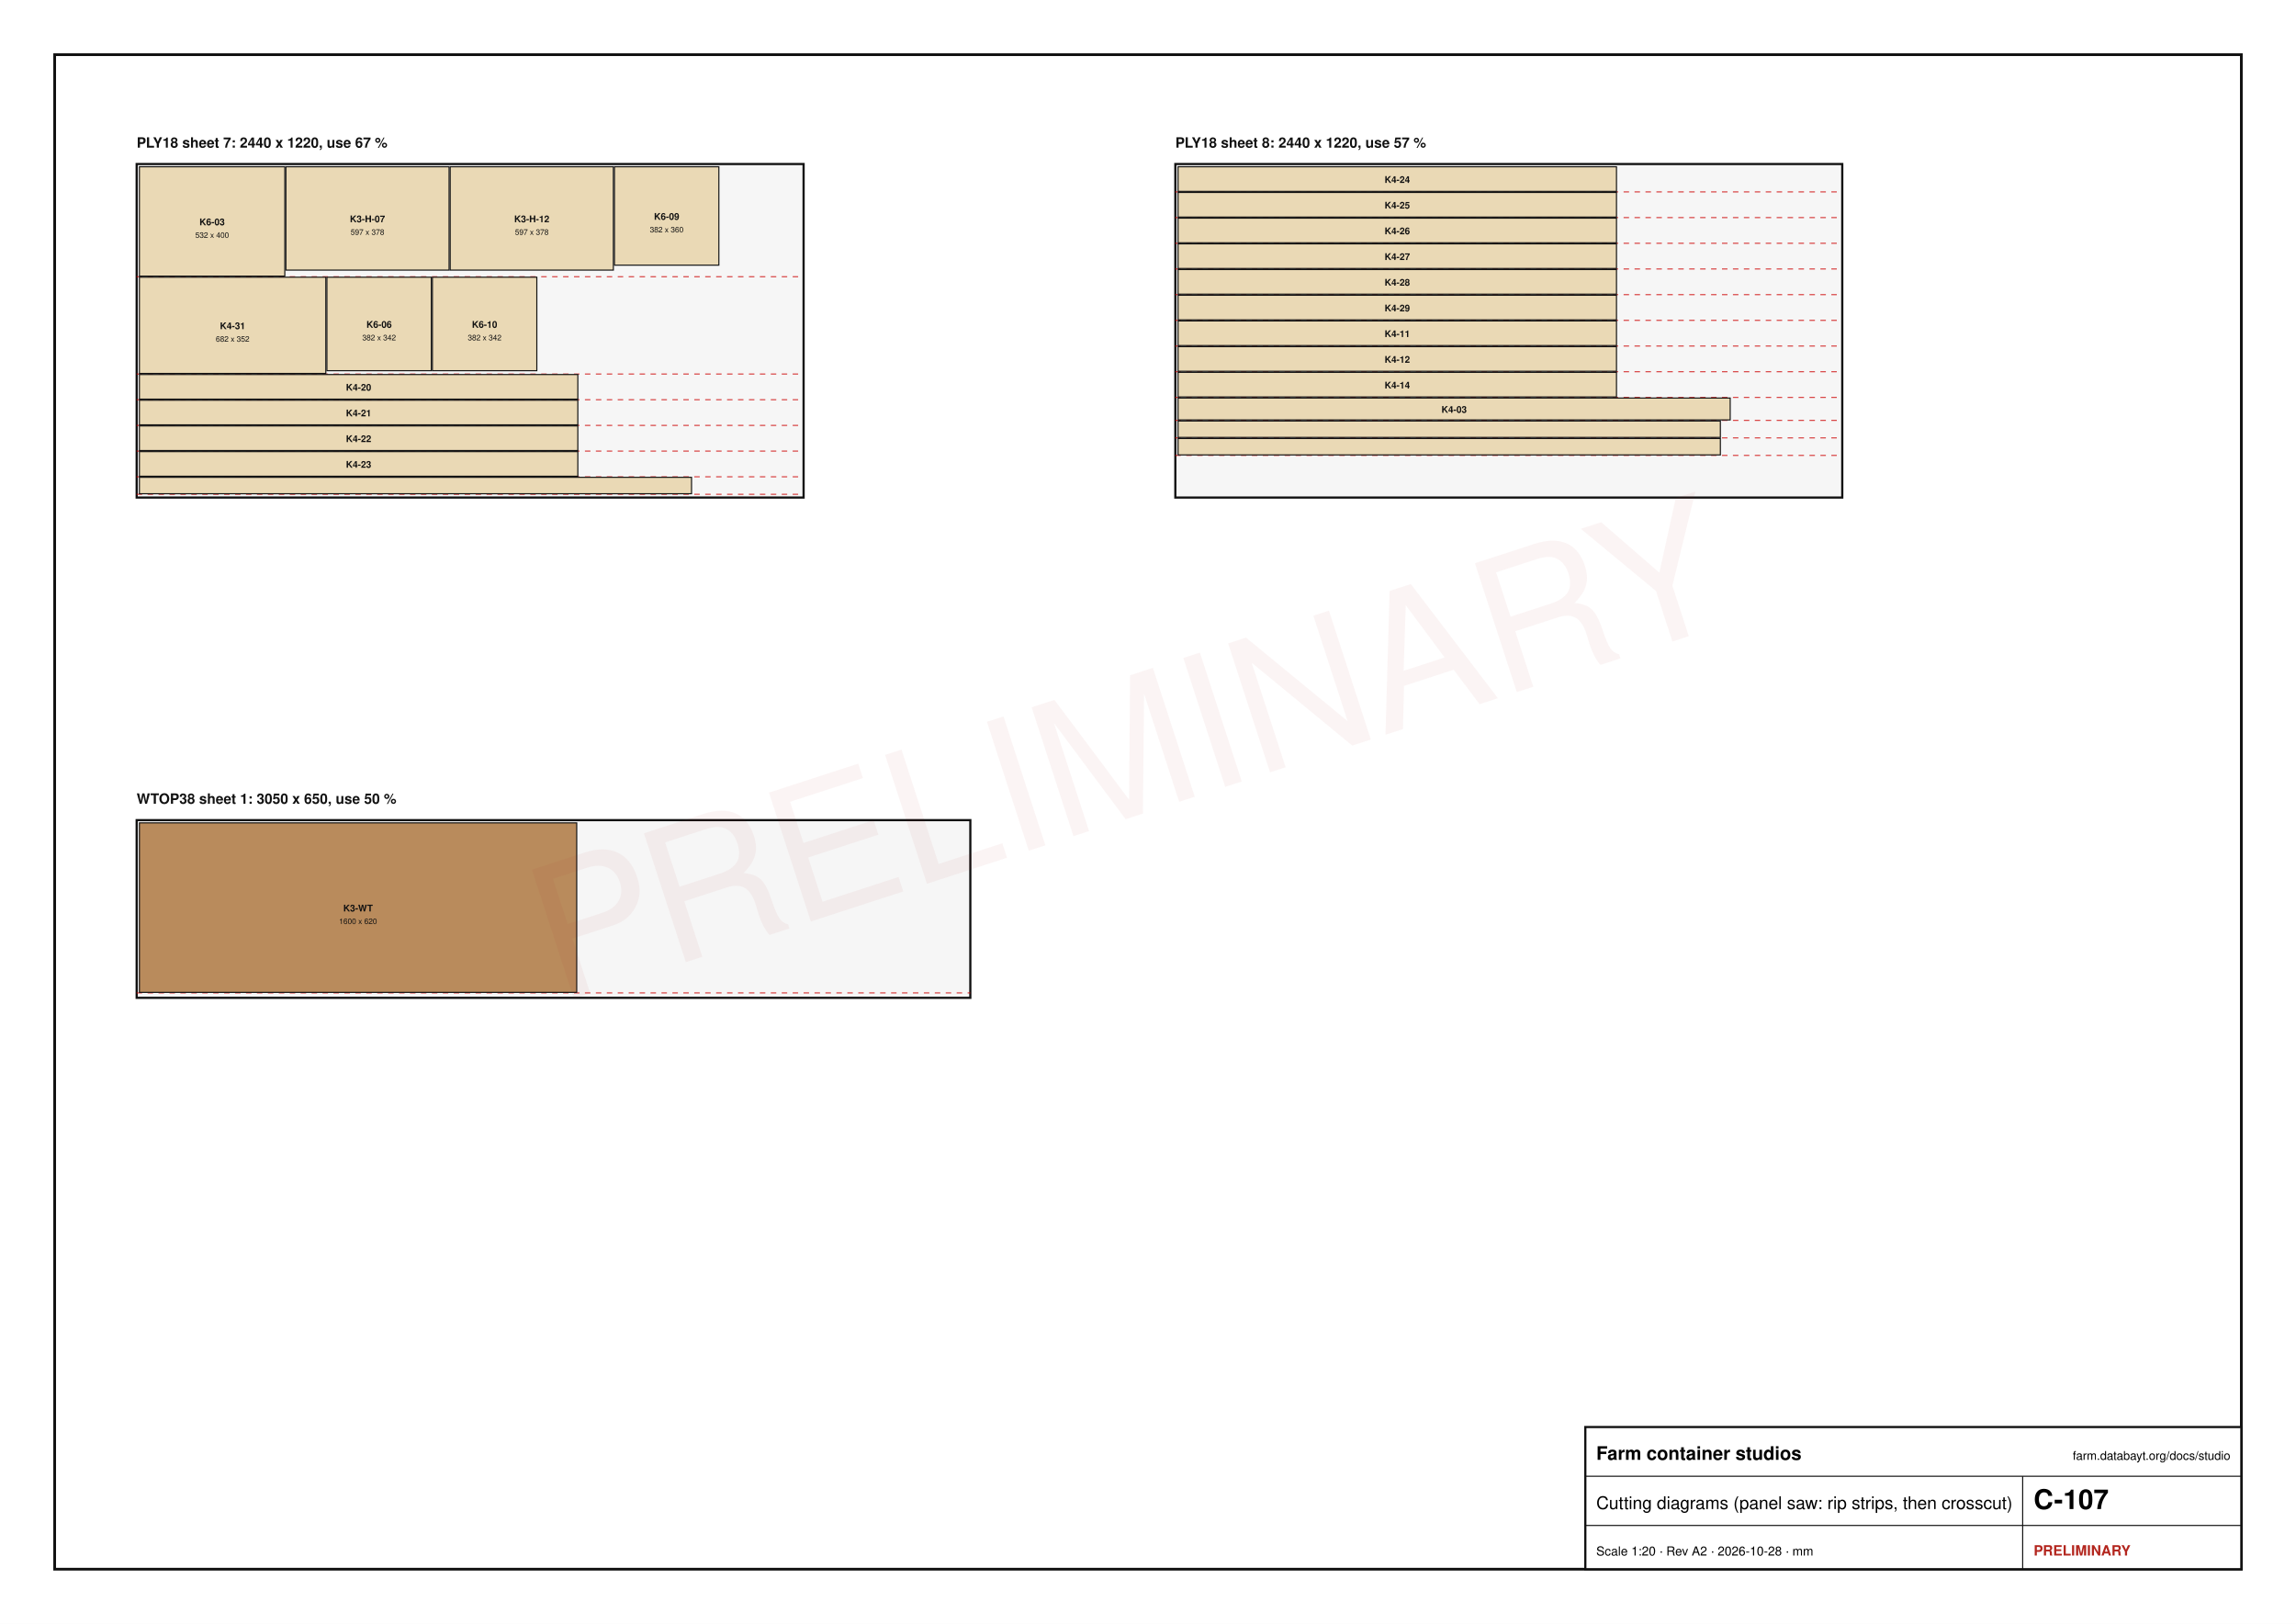
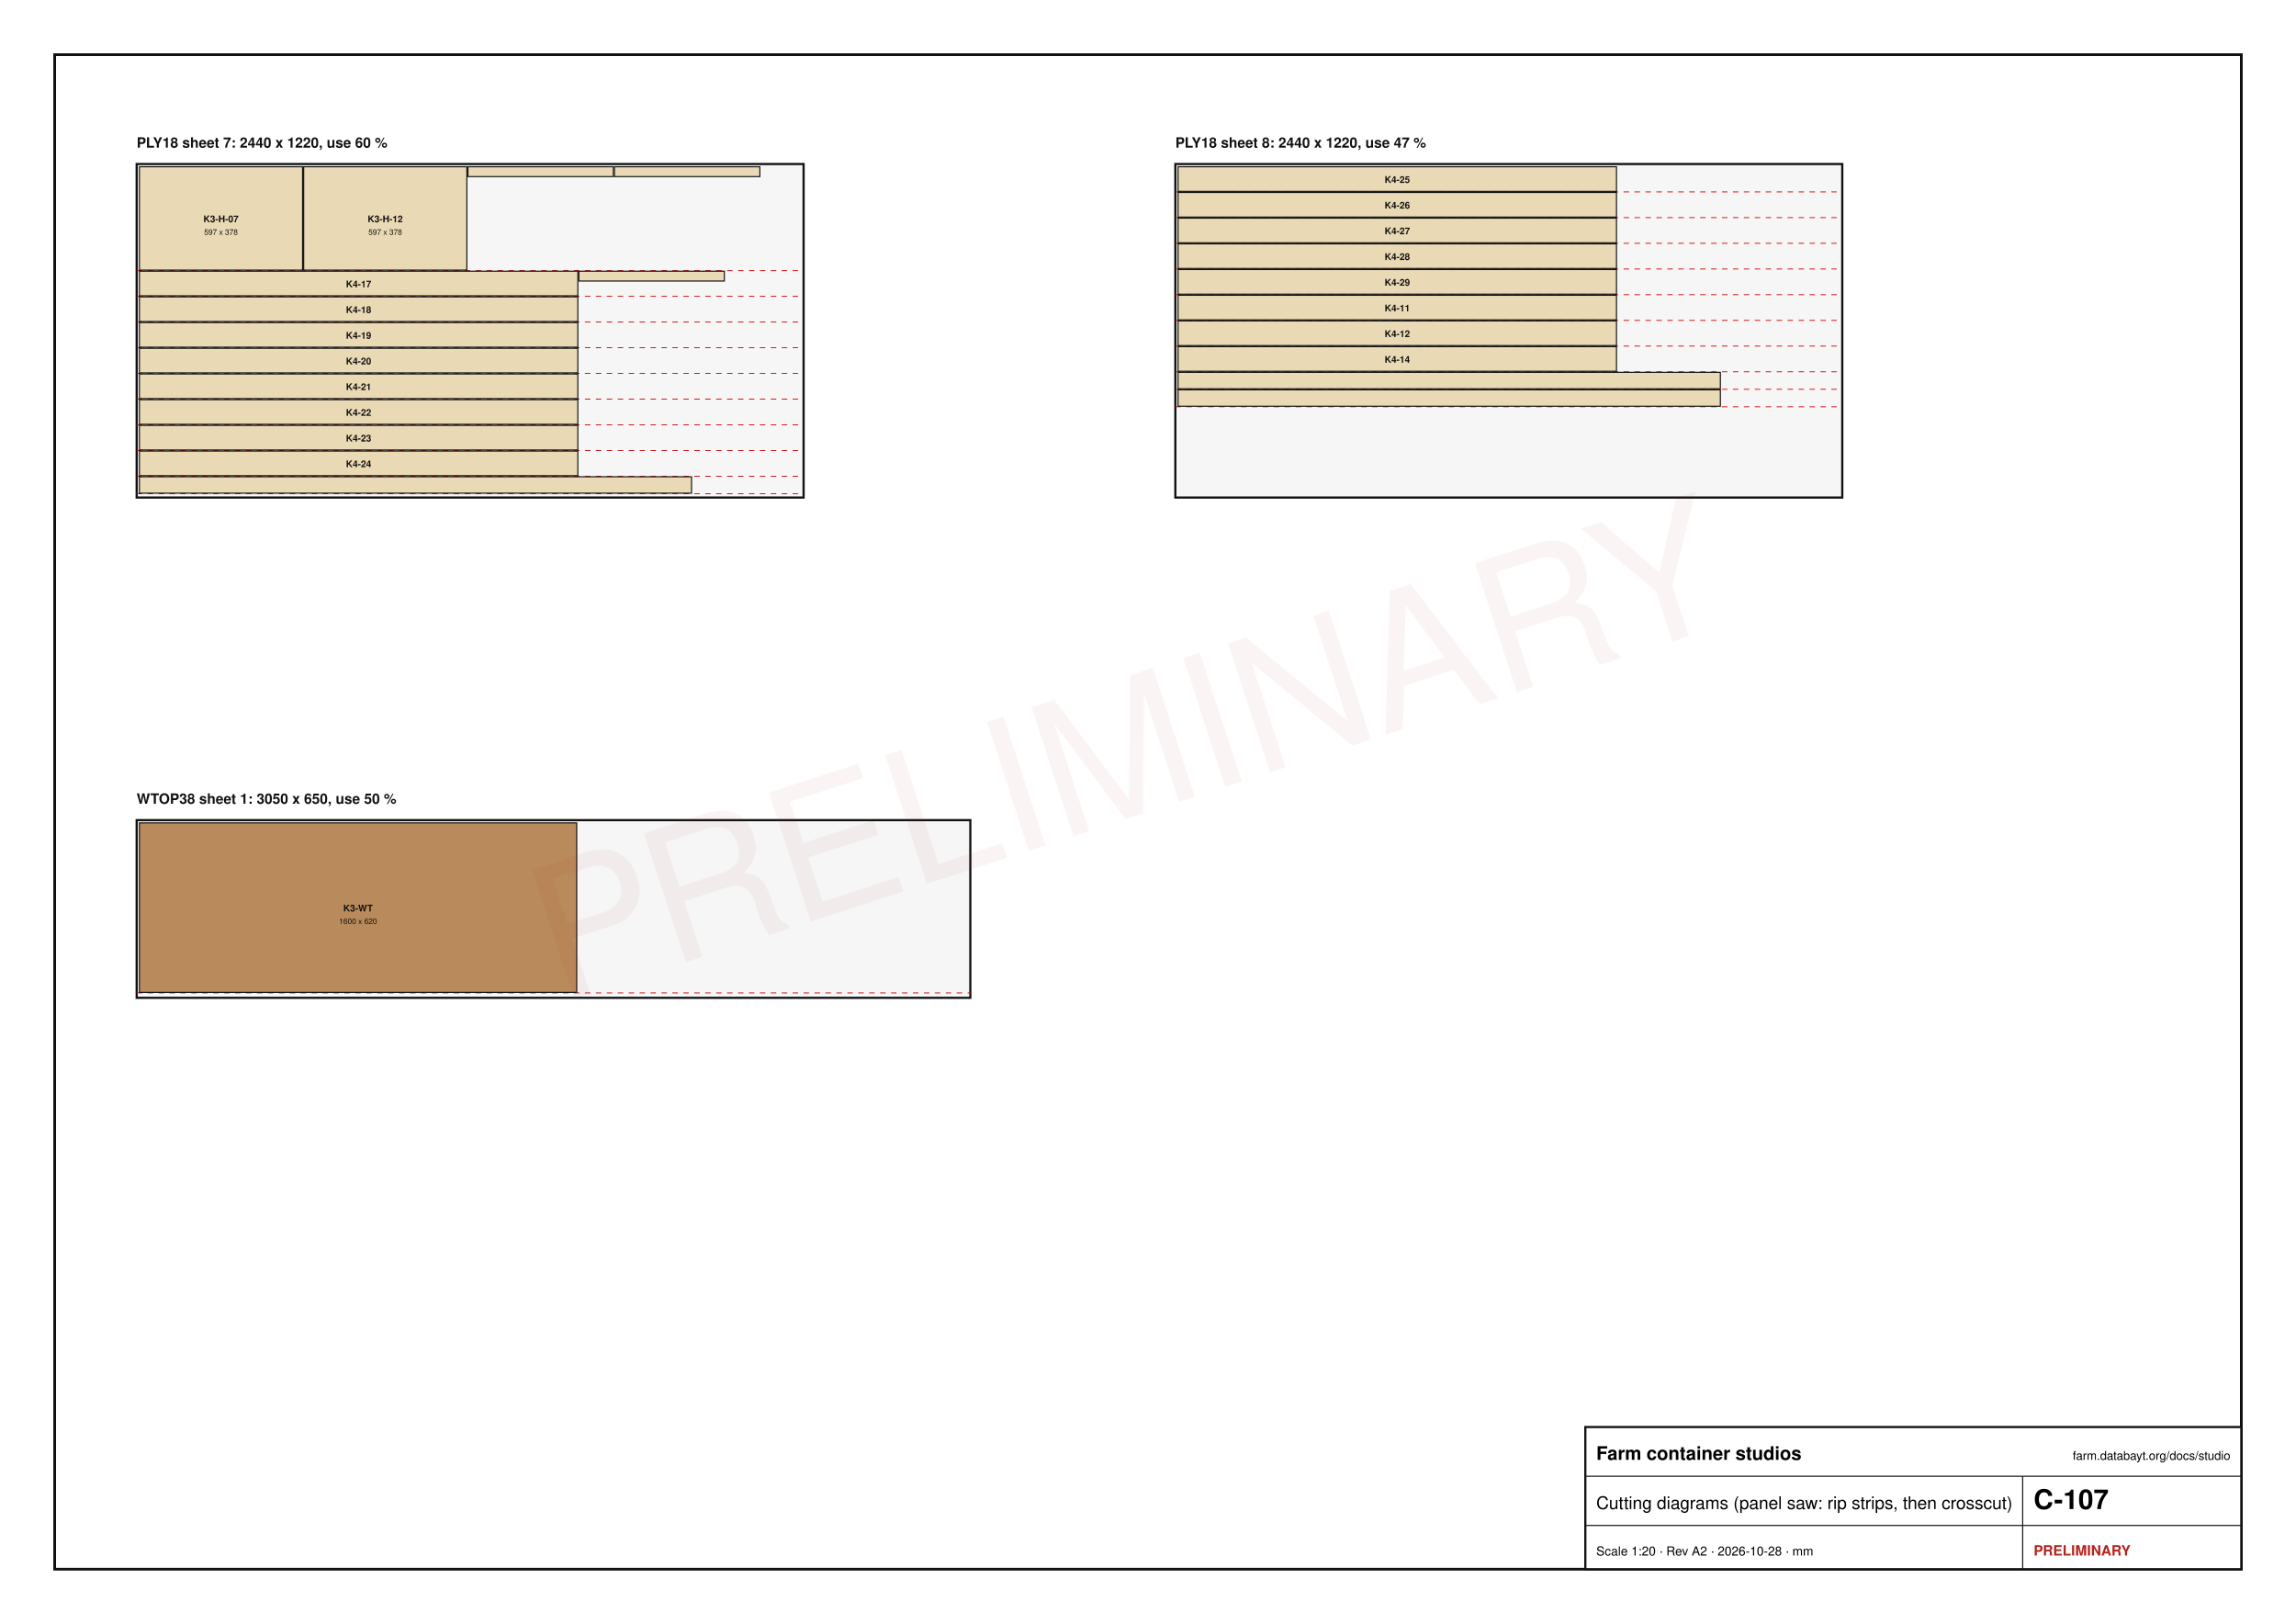
<svg xmlns="http://www.w3.org/2000/svg" width="420mm" height="297mm" viewBox="0 0 420 297" font-family="Helvetica, Arial, sans-serif">
  <rect x="0" y="0" width="420" height="297" fill="#fff" />
  <rect x="10" y="10" width="400" height="277" fill="none" stroke="#111" stroke-width="0.5" />
-   <text x="25" y="27" font-size="2.6" text-anchor="start" font-weight="bold" fill="#111">PLY18 sheet 7: 2440 x 1220, use 67 %</text>
+   <text x="25" y="27" font-size="2.6" text-anchor="start" font-weight="bold" fill="#111">PLY18 sheet 7: 2440 x 1220, use 60 %</text>
  <rect x="25" y="30" width="122" height="61" fill="#f6f6f6" stroke="#111" stroke-width="0.4" />
-   <line x1="25" y1="50.6" x2="147" y2="50.6" stroke="#c00" stroke-width="0.15" stroke-dasharray="1,1" />
-   <line x1="25" y1="68.4" x2="147" y2="68.4" stroke="#c00" stroke-width="0.15" stroke-dasharray="1,1" />
-   <line x1="25" y1="73.1" x2="147" y2="73.1" stroke="#c00" stroke-width="0.15" stroke-dasharray="1,1" />
-   <line x1="25" y1="77.8" x2="147" y2="77.8" stroke="#c00" stroke-width="0.15" stroke-dasharray="1,1" />
-   <line x1="25" y1="82.5" x2="147" y2="82.5" stroke="#c00" stroke-width="0.15" stroke-dasharray="1,1" />
-   <line x1="25" y1="87.2" x2="147" y2="87.2" stroke="#c00" stroke-width="0.15" stroke-dasharray="1,1" />
-   <line x1="25" y1="90.4" x2="147" y2="90.4" stroke="#c00" stroke-width="0.15" stroke-dasharray="1,1" />
-   <rect x="25.5" y="30.5" width="26.6" height="20" fill="#ead9b5" stroke="#111" stroke-width="0.2" />
-   <text x="38.8" y="41.2" font-size="1.7" text-anchor="middle" font-weight="bold" fill="#111">K6-03</text>
-   <text x="38.8" y="43.5" font-size="1.4" text-anchor="middle" font-weight="normal" fill="#111">532 x 400</text>
-   <rect x="52.3" y="30.5" width="29.85" height="18.9" fill="#ead9b5" stroke="#111" stroke-width="0.2" />
-   <text x="67.22" y="40.65" font-size="1.7" text-anchor="middle" font-weight="bold" fill="#111">K3-H-07</text>
-   <text x="67.22" y="42.95" font-size="1.4" text-anchor="middle" font-weight="normal" fill="#111">597 x 378</text>
-   <rect x="82.35" y="30.5" width="29.85" height="18.9" fill="#ead9b5" stroke="#111" stroke-width="0.2" />
-   <text x="97.28" y="40.65" font-size="1.7" text-anchor="middle" font-weight="bold" fill="#111">K3-H-12</text>
-   <text x="97.28" y="42.95" font-size="1.4" text-anchor="middle" font-weight="normal" fill="#111">597 x 378</text>
-   <rect x="112.4" y="30.5" width="19.1" height="18" fill="#ead9b5" stroke="#111" stroke-width="0.2" />
-   <text x="121.95" y="40.2" font-size="1.7" text-anchor="middle" font-weight="bold" fill="#111">K6-09</text>
-   <text x="121.95" y="42.5" font-size="1.4" text-anchor="middle" font-weight="normal" fill="#111">382 x 360</text>
-   <rect x="25.5" y="50.7" width="34.1" height="17.6" fill="#ead9b5" stroke="#111" stroke-width="0.2" />
-   <text x="42.55" y="60.2" font-size="1.7" text-anchor="middle" font-weight="bold" fill="#111">K4-31</text>
-   <text x="42.55" y="62.5" font-size="1.4" text-anchor="middle" font-weight="normal" fill="#111">682 x 352</text>
-   <rect x="59.8" y="50.7" width="19.1" height="17.1" fill="#ead9b5" stroke="#111" stroke-width="0.2" />
-   <text x="69.35" y="59.95" font-size="1.7" text-anchor="middle" font-weight="bold" fill="#111">K6-06</text>
-   <text x="69.35" y="62.25" font-size="1.4" text-anchor="middle" font-weight="normal" fill="#111">382 x 342</text>
-   <rect x="79.1" y="50.7" width="19.1" height="17.1" fill="#ead9b5" stroke="#111" stroke-width="0.2" />
-   <text x="88.65" y="59.95" font-size="1.7" text-anchor="middle" font-weight="bold" fill="#111">K6-10</text>
-   <text x="88.65" y="62.25" font-size="1.4" text-anchor="middle" font-weight="normal" fill="#111">382 x 342</text>
-   <rect x="25.5" y="68.5" width="80.2" height="4.5" fill="#ead9b5" stroke="#111" stroke-width="0.2" />
-   <text x="65.6" y="71.45" font-size="1.7" text-anchor="middle" font-weight="bold" fill="#111">K4-20</text>
-   <rect x="25.5" y="73.2" width="80.2" height="4.5" fill="#ead9b5" stroke="#111" stroke-width="0.2" />
-   <text x="65.6" y="76.15" font-size="1.7" text-anchor="middle" font-weight="bold" fill="#111">K4-21</text>
-   <rect x="25.5" y="77.9" width="80.2" height="4.5" fill="#ead9b5" stroke="#111" stroke-width="0.2" />
-   <text x="65.6" y="80.85" font-size="1.7" text-anchor="middle" font-weight="bold" fill="#111">K4-22</text>
-   <rect x="25.5" y="82.6" width="80.2" height="4.5" fill="#ead9b5" stroke="#111" stroke-width="0.2" />
-   <text x="65.6" y="85.55" font-size="1.7" text-anchor="middle" font-weight="bold" fill="#111">K4-23</text>
-   <rect x="25.5" y="87.3" width="101" height="3" fill="#ead9b5" stroke="#111" stroke-width="0.2" />
-   <text x="215" y="27" font-size="2.6" text-anchor="start" font-weight="bold" fill="#111">PLY18 sheet 8: 2440 x 1220, use 57 %</text>
+   <line x1="25" y1="49.5" x2="147" y2="49.5" stroke="#c00" stroke-width="0.15" stroke-dasharray="1,1" />
+   <line x1="25" y1="54.2" x2="147" y2="54.2" stroke="#c00" stroke-width="0.15" stroke-dasharray="1,1" />
+   <line x1="25" y1="58.9" x2="147" y2="58.9" stroke="#c00" stroke-width="0.15" stroke-dasharray="1,1" />
+   <line x1="25" y1="63.6" x2="147" y2="63.6" stroke="#c00" stroke-width="0.15" stroke-dasharray="1,1" />
+   <line x1="25" y1="68.3" x2="147" y2="68.3" stroke="#c00" stroke-width="0.15" stroke-dasharray="1,1" />
+   <line x1="25" y1="73" x2="147" y2="73" stroke="#c00" stroke-width="0.15" stroke-dasharray="1,1" />
+   <line x1="25" y1="77.7" x2="147" y2="77.7" stroke="#c00" stroke-width="0.15" stroke-dasharray="1,1" />
+   <line x1="25" y1="82.4" x2="147" y2="82.4" stroke="#c00" stroke-width="0.15" stroke-dasharray="1,1" />
+   <line x1="25" y1="87.1" x2="147" y2="87.1" stroke="#c00" stroke-width="0.15" stroke-dasharray="1,1" />
+   <line x1="25" y1="90.3" x2="147" y2="90.3" stroke="#c00" stroke-width="0.15" stroke-dasharray="1,1" />
+   <rect x="25.5" y="30.5" width="29.85" height="18.9" fill="#ead9b5" stroke="#111" stroke-width="0.2" />
+   <text x="40.42" y="40.65" font-size="1.7" text-anchor="middle" font-weight="bold" fill="#111">K3-H-07</text>
+   <text x="40.42" y="42.95" font-size="1.4" text-anchor="middle" font-weight="normal" fill="#111">597 x 378</text>
+   <rect x="55.55" y="30.5" width="29.85" height="18.9" fill="#ead9b5" stroke="#111" stroke-width="0.2" />
+   <text x="70.47" y="40.65" font-size="1.7" text-anchor="middle" font-weight="bold" fill="#111">K3-H-12</text>
+   <text x="70.47" y="42.95" font-size="1.4" text-anchor="middle" font-weight="normal" fill="#111">597 x 378</text>
+   <rect x="25.5" y="49.6" width="80.2" height="4.5" fill="#ead9b5" stroke="#111" stroke-width="0.2" />
+   <text x="65.6" y="52.55" font-size="1.7" text-anchor="middle" font-weight="bold" fill="#111">K4-17</text>
+   <rect x="25.5" y="54.3" width="80.2" height="4.5" fill="#ead9b5" stroke="#111" stroke-width="0.2" />
+   <text x="65.6" y="57.25" font-size="1.7" text-anchor="middle" font-weight="bold" fill="#111">K4-18</text>
+   <rect x="25.5" y="59" width="80.2" height="4.5" fill="#ead9b5" stroke="#111" stroke-width="0.2" />
+   <text x="65.6" y="61.95" font-size="1.7" text-anchor="middle" font-weight="bold" fill="#111">K4-19</text>
+   <rect x="25.5" y="63.7" width="80.2" height="4.5" fill="#ead9b5" stroke="#111" stroke-width="0.2" />
+   <text x="65.6" y="66.65" font-size="1.7" text-anchor="middle" font-weight="bold" fill="#111">K4-20</text>
+   <rect x="25.5" y="68.4" width="80.2" height="4.5" fill="#ead9b5" stroke="#111" stroke-width="0.2" />
+   <text x="65.6" y="71.35" font-size="1.7" text-anchor="middle" font-weight="bold" fill="#111">K4-21</text>
+   <rect x="25.5" y="73.1" width="80.2" height="4.5" fill="#ead9b5" stroke="#111" stroke-width="0.2" />
+   <text x="65.6" y="76.05" font-size="1.7" text-anchor="middle" font-weight="bold" fill="#111">K4-22</text>
+   <rect x="25.5" y="77.8" width="80.2" height="4.5" fill="#ead9b5" stroke="#111" stroke-width="0.2" />
+   <text x="65.6" y="80.75" font-size="1.7" text-anchor="middle" font-weight="bold" fill="#111">K4-23</text>
+   <rect x="25.5" y="82.5" width="80.2" height="4.5" fill="#ead9b5" stroke="#111" stroke-width="0.2" />
+   <text x="65.6" y="85.45" font-size="1.7" text-anchor="middle" font-weight="bold" fill="#111">K4-24</text>
+   <rect x="25.5" y="87.2" width="101" height="3" fill="#ead9b5" stroke="#111" stroke-width="0.2" />
+   <rect x="85.6" y="30.5" width="26.6" height="1.8" fill="#ead9b5" stroke="#111" stroke-width="0.2" />
+   <rect x="112.4" y="30.5" width="26.6" height="1.8" fill="#ead9b5" stroke="#111" stroke-width="0.2" />
+   <rect x="105.9" y="49.6" width="26.6" height="1.8" fill="#ead9b5" stroke="#111" stroke-width="0.2" />
+   <text x="215" y="27" font-size="2.6" text-anchor="start" font-weight="bold" fill="#111">PLY18 sheet 8: 2440 x 1220, use 47 %</text>
  <rect x="215" y="30" width="122" height="61" fill="#f6f6f6" stroke="#111" stroke-width="0.4" />
  <line x1="215" y1="35.1" x2="337" y2="35.1" stroke="#c00" stroke-width="0.15" stroke-dasharray="1,1" />
  <line x1="215" y1="39.8" x2="337" y2="39.8" stroke="#c00" stroke-width="0.15" stroke-dasharray="1,1" />
  <line x1="215" y1="44.5" x2="337" y2="44.5" stroke="#c00" stroke-width="0.15" stroke-dasharray="1,1" />
  <line x1="215" y1="49.2" x2="337" y2="49.2" stroke="#c00" stroke-width="0.15" stroke-dasharray="1,1" />
  <line x1="215" y1="53.9" x2="337" y2="53.9" stroke="#c00" stroke-width="0.15" stroke-dasharray="1,1" />
  <line x1="215" y1="58.6" x2="337" y2="58.6" stroke="#c00" stroke-width="0.15" stroke-dasharray="1,1" />
  <line x1="215" y1="63.3" x2="337" y2="63.3" stroke="#c00" stroke-width="0.15" stroke-dasharray="1,1" />
  <line x1="215" y1="68" x2="337" y2="68" stroke="#c00" stroke-width="0.15" stroke-dasharray="1,1" />
-   <line x1="215" y1="72.7" x2="337" y2="72.7" stroke="#c00" stroke-width="0.15" stroke-dasharray="1,1" />
-   <line x1="215" y1="76.9" x2="337" y2="76.9" stroke="#c00" stroke-width="0.15" stroke-dasharray="1,1" />
-   <line x1="215" y1="80.1" x2="337" y2="80.1" stroke="#c00" stroke-width="0.15" stroke-dasharray="1,1" />
-   <line x1="215" y1="83.3" x2="337" y2="83.3" stroke="#c00" stroke-width="0.15" stroke-dasharray="1,1" />
+   <line x1="215" y1="71.2" x2="337" y2="71.2" stroke="#c00" stroke-width="0.15" stroke-dasharray="1,1" />
+   <line x1="215" y1="74.4" x2="337" y2="74.4" stroke="#c00" stroke-width="0.15" stroke-dasharray="1,1" />
  <rect x="215.5" y="30.5" width="80.2" height="4.5" fill="#ead9b5" stroke="#111" stroke-width="0.2" />
-   <text x="255.6" y="33.45" font-size="1.7" text-anchor="middle" font-weight="bold" fill="#111">K4-24</text>
+   <text x="255.6" y="33.45" font-size="1.7" text-anchor="middle" font-weight="bold" fill="#111">K4-25</text>
  <rect x="215.5" y="35.2" width="80.2" height="4.5" fill="#ead9b5" stroke="#111" stroke-width="0.2" />
-   <text x="255.6" y="38.15" font-size="1.7" text-anchor="middle" font-weight="bold" fill="#111">K4-25</text>
+   <text x="255.6" y="38.15" font-size="1.7" text-anchor="middle" font-weight="bold" fill="#111">K4-26</text>
  <rect x="215.5" y="39.9" width="80.2" height="4.5" fill="#ead9b5" stroke="#111" stroke-width="0.2" />
-   <text x="255.6" y="42.85" font-size="1.7" text-anchor="middle" font-weight="bold" fill="#111">K4-26</text>
+   <text x="255.6" y="42.85" font-size="1.7" text-anchor="middle" font-weight="bold" fill="#111">K4-27</text>
  <rect x="215.5" y="44.6" width="80.2" height="4.5" fill="#ead9b5" stroke="#111" stroke-width="0.2" />
-   <text x="255.6" y="47.55" font-size="1.7" text-anchor="middle" font-weight="bold" fill="#111">K4-27</text>
+   <text x="255.6" y="47.55" font-size="1.7" text-anchor="middle" font-weight="bold" fill="#111">K4-28</text>
  <rect x="215.5" y="49.3" width="80.2" height="4.5" fill="#ead9b5" stroke="#111" stroke-width="0.2" />
-   <text x="255.6" y="52.25" font-size="1.7" text-anchor="middle" font-weight="bold" fill="#111">K4-28</text>
+   <text x="255.6" y="52.25" font-size="1.7" text-anchor="middle" font-weight="bold" fill="#111">K4-29</text>
  <rect x="215.5" y="54" width="80.2" height="4.5" fill="#ead9b5" stroke="#111" stroke-width="0.2" />
-   <text x="255.6" y="56.95" font-size="1.7" text-anchor="middle" font-weight="bold" fill="#111">K4-29</text>
+   <text x="255.6" y="56.95" font-size="1.7" text-anchor="middle" font-weight="bold" fill="#111">K4-11</text>
  <rect x="215.5" y="58.7" width="80.2" height="4.5" fill="#ead9b5" stroke="#111" stroke-width="0.2" />
-   <text x="255.6" y="61.65" font-size="1.7" text-anchor="middle" font-weight="bold" fill="#111">K4-11</text>
+   <text x="255.6" y="61.65" font-size="1.7" text-anchor="middle" font-weight="bold" fill="#111">K4-12</text>
  <rect x="215.5" y="63.4" width="80.2" height="4.5" fill="#ead9b5" stroke="#111" stroke-width="0.2" />
-   <text x="255.6" y="66.35" font-size="1.7" text-anchor="middle" font-weight="bold" fill="#111">K4-12</text>
-   <rect x="215.5" y="68.1" width="80.2" height="4.5" fill="#ead9b5" stroke="#111" stroke-width="0.2" />
-   <text x="255.6" y="71.05" font-size="1.7" text-anchor="middle" font-weight="bold" fill="#111">K4-14</text>
-   <rect x="215.5" y="72.8" width="101" height="4" fill="#ead9b5" stroke="#111" stroke-width="0.2" />
-   <text x="266" y="75.5" font-size="1.7" text-anchor="middle" font-weight="bold" fill="#111">K4-03</text>
-   <rect x="215.5" y="77" width="99.2" height="3" fill="#ead9b5" stroke="#111" stroke-width="0.2" />
-   <rect x="215.5" y="80.2" width="99.2" height="3" fill="#ead9b5" stroke="#111" stroke-width="0.2" />
+   <text x="255.6" y="66.35" font-size="1.7" text-anchor="middle" font-weight="bold" fill="#111">K4-14</text>
+   <rect x="215.5" y="68.1" width="99.2" height="3" fill="#ead9b5" stroke="#111" stroke-width="0.2" />
+   <rect x="215.5" y="71.3" width="99.2" height="3" fill="#ead9b5" stroke="#111" stroke-width="0.2" />
  <text x="25" y="147" font-size="2.6" text-anchor="start" font-weight="bold" fill="#111">WTOP38 sheet 1: 3050 x 650, use 50 %</text>
  <rect x="25" y="150" width="152.5" height="32.5" fill="#f6f6f6" stroke="#111" stroke-width="0.4" />
  <line x1="25" y1="181.6" x2="177.5" y2="181.6" stroke="#c00" stroke-width="0.15" stroke-dasharray="1,1" />
  <rect x="25.5" y="150.5" width="80" height="31" fill="#b98b5c" stroke="#111" stroke-width="0.2" />
  <text x="65.5" y="166.7" font-size="1.7" text-anchor="middle" font-weight="bold" fill="#111">K3-WT</text>
  <text x="65.5" y="169" font-size="1.4" text-anchor="middle" font-weight="normal" fill="#111">1600 x 620</text>
  <rect x="290" y="261" width="120" height="26" fill="#fff" stroke="#111" stroke-width="0.4" />
  <line x1="290" y1="270" x2="410" y2="270" stroke="#111" stroke-width="0.2" />
  <line x1="290" y1="279" x2="410" y2="279" stroke="#111" stroke-width="0.2" />
  <line x1="370" y1="270" x2="370" y2="287" stroke="#111" stroke-width="0.2" />
  <text x="292" y="267" font-size="3.4" font-weight="bold">Farm container studios</text>
  <text x="408" y="267" font-size="2.2" text-anchor="end">farm.databayt.org/docs/studio</text>
  <text x="292" y="276" font-size="3.2">Cutting diagrams (panel saw: rip strips, then crosscut)</text>
  <text x="372" y="276" font-size="5" font-weight="bold">C-107</text>
  <text x="292" y="284.5" font-size="2.3">Scale 1:20 · Rev A2 · 2026-10-28 · mm</text>
  <text x="372" y="284.5" font-size="2.6" font-weight="bold" fill="#b3261e">PRELIMINARY</text>
  <text x="210.0" y="148.5" font-size="34" fill="#b3261e" fill-opacity="0.05" text-anchor="middle" transform="rotate(-18 210.0 148.5)">PRELIMINARY</text>
</svg>
